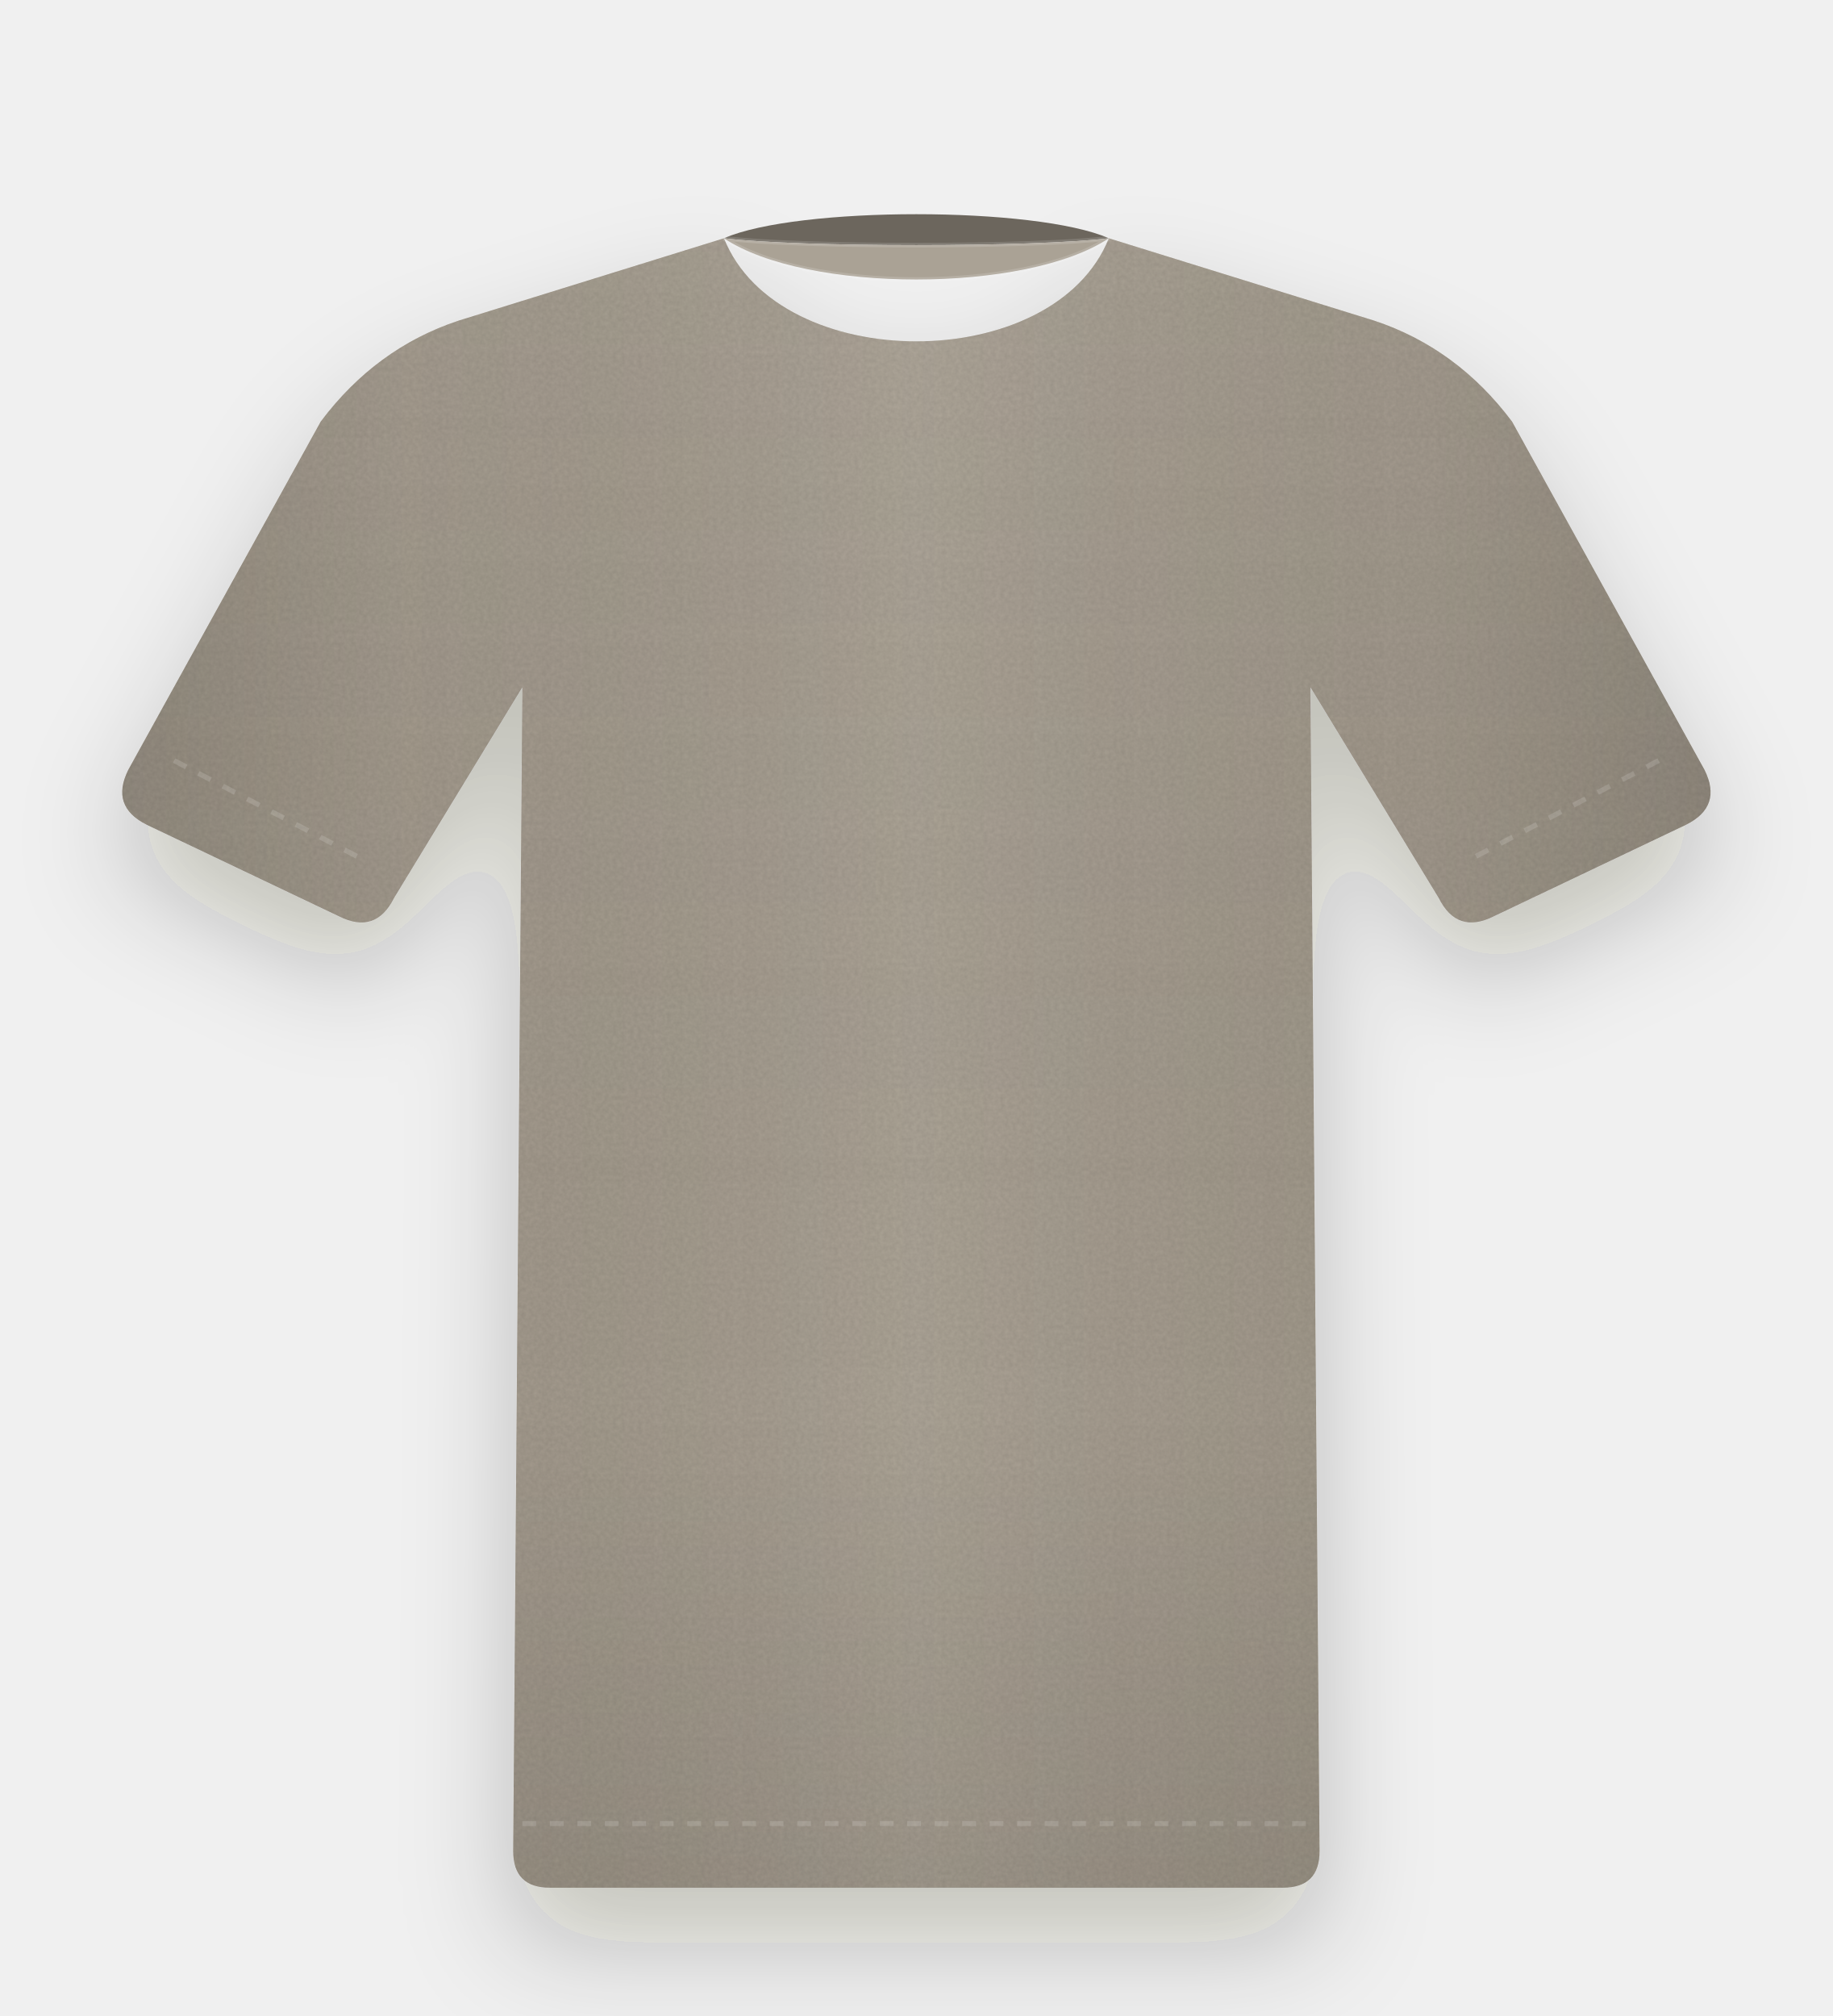
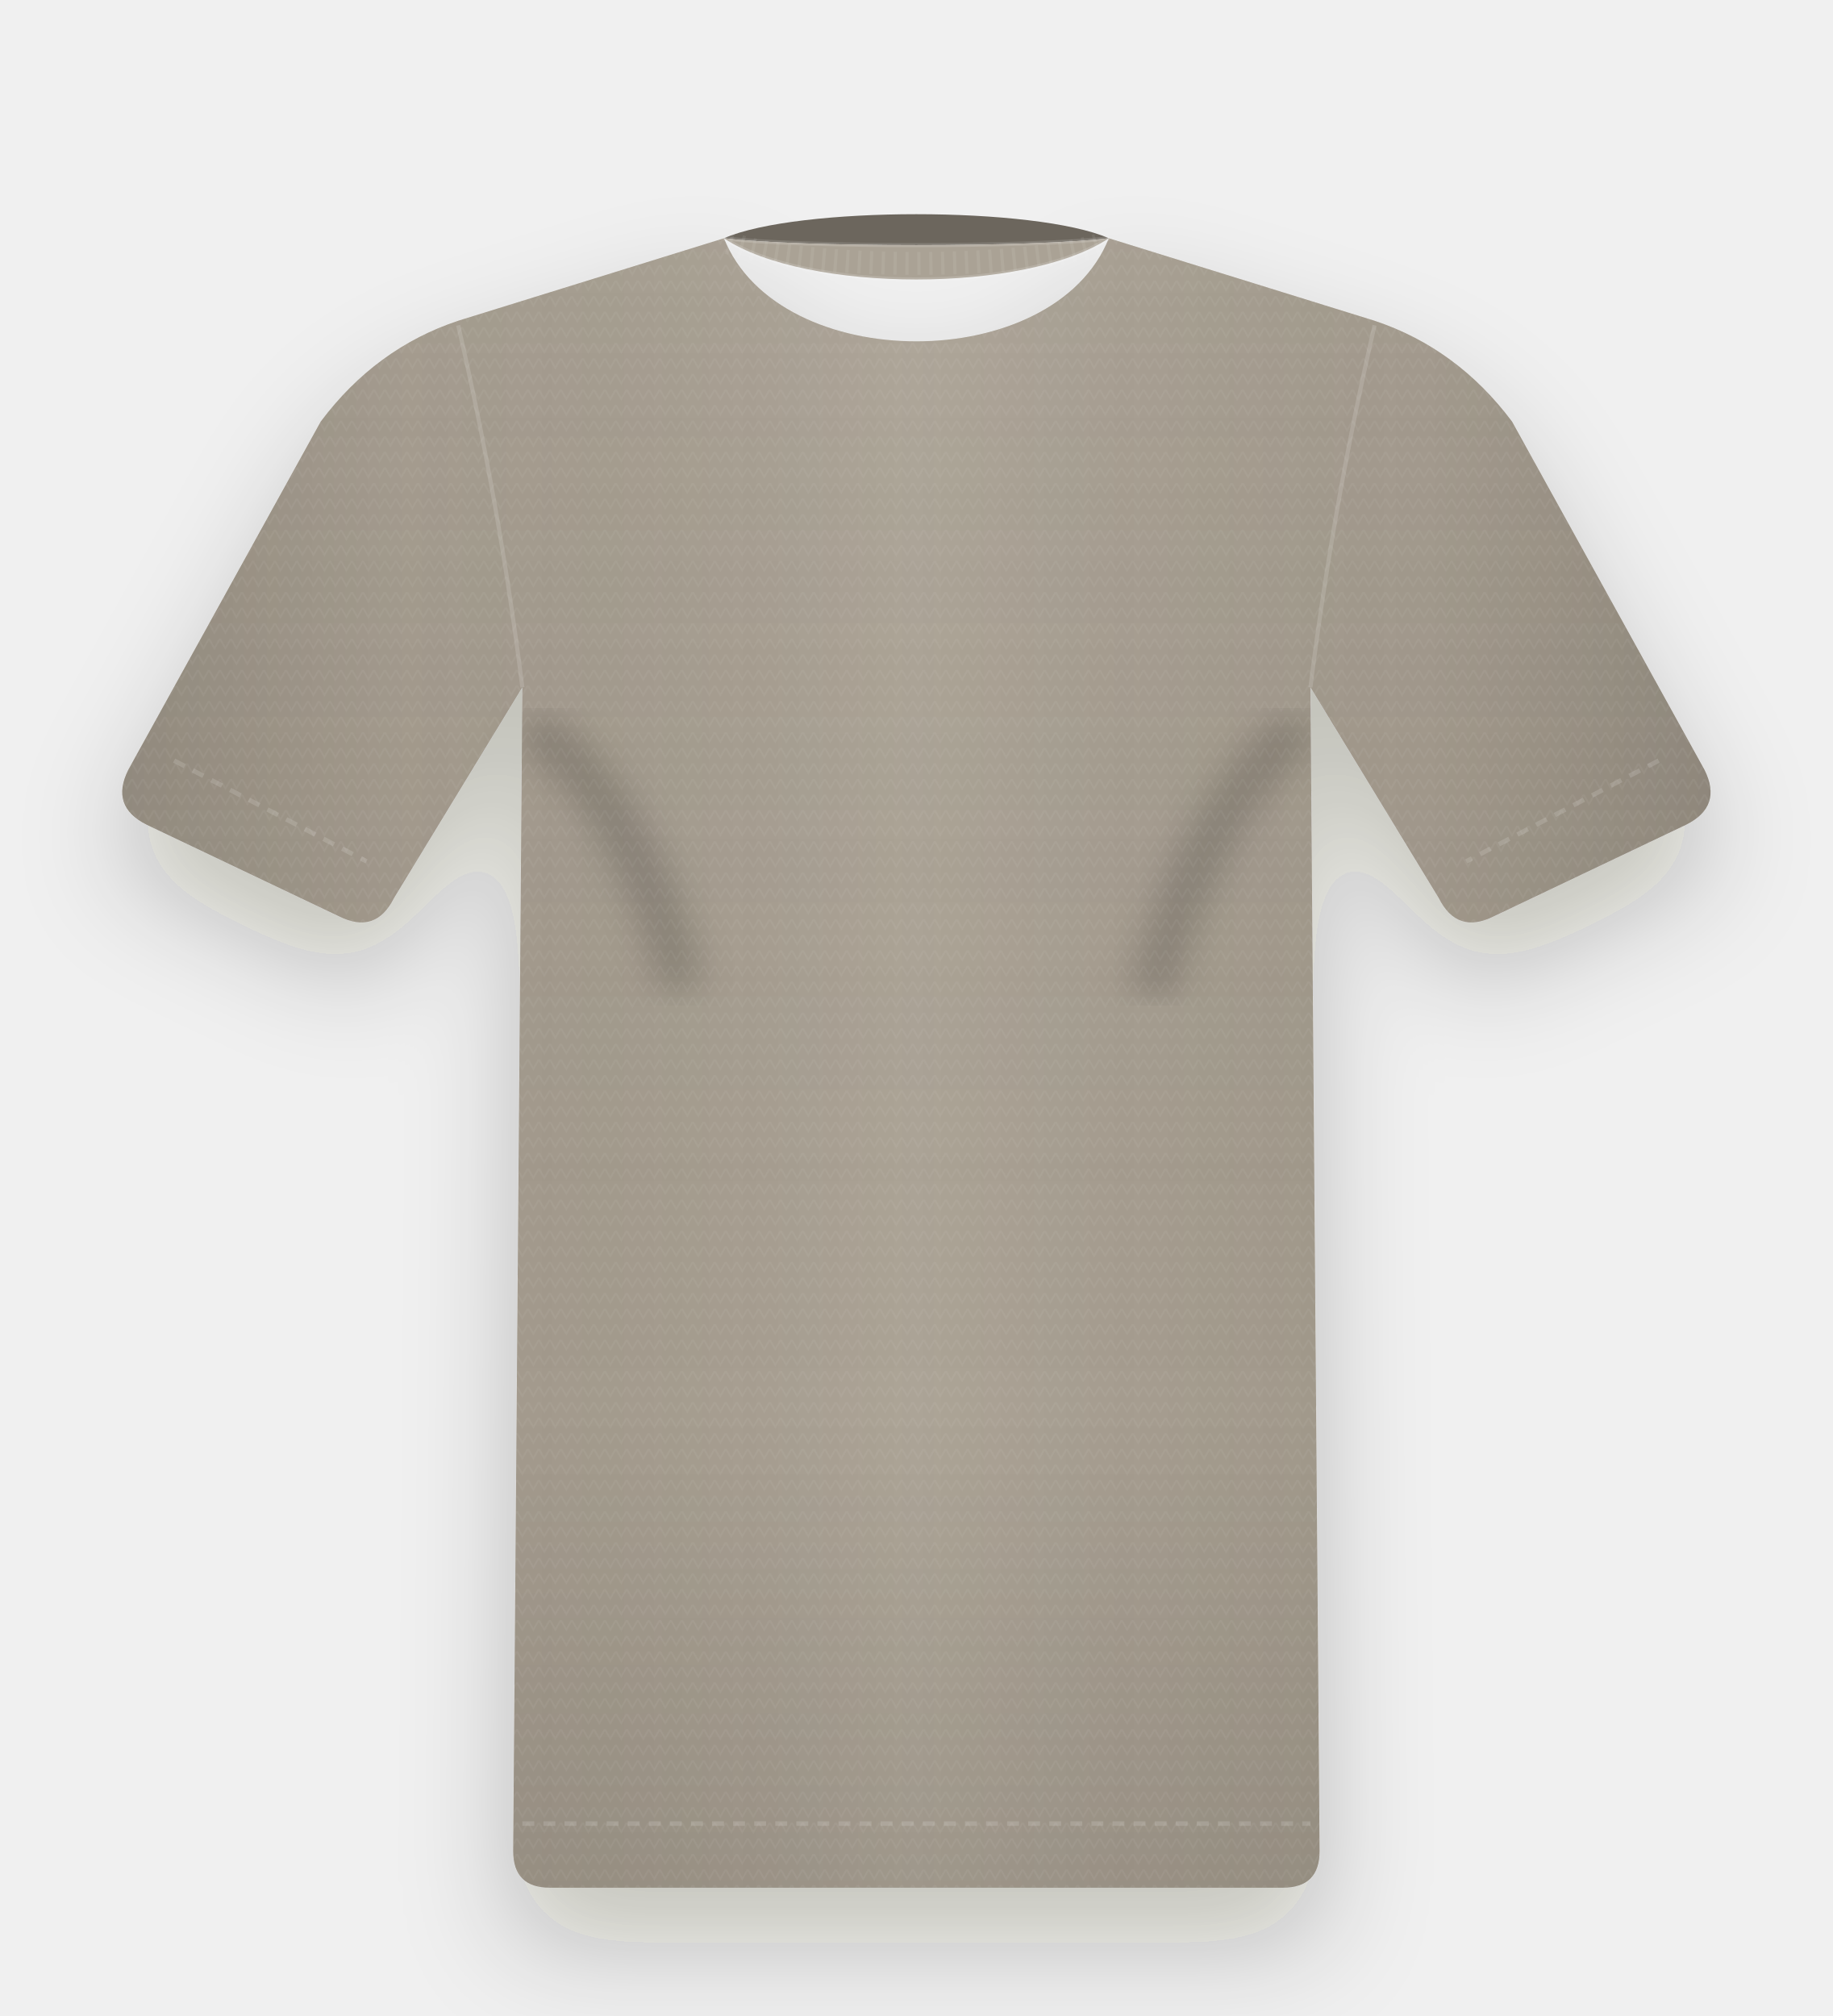
<svg xmlns="http://www.w3.org/2000/svg" viewBox="0 0 400 440" role="img">
  <defs>
    <linearGradient id="bl" x1="0" x2="1" y1="0" y2="0">
      <stop offset="0" stop-color="#000" stop-opacity=".16" />
      <stop offset=".22" stop-color="#000" stop-opacity=".02" />
      <stop offset=".5" stop-color="#fff" stop-opacity=".07" />
      <stop offset=".78" stop-color="#000" stop-opacity=".03" />
      <stop offset="1" stop-color="#000" stop-opacity=".18" />
    </linearGradient>
    <linearGradient id="bv" x1="0" x2="0" y1="0" y2="1">
      <stop offset="0" stop-color="#fff" stop-opacity=".06" />
      <stop offset=".7" stop-color="#000" stop-opacity="0" />
      <stop offset="1" stop-color="#000" stop-opacity=".1" />
    </linearGradient>
-     <filter id="bn" x="0" y="0" width="100%" height="100%">
-       <feTurbulence type="fractalNoise" baseFrequency="1.1" numOctaves="2" seed="3" />
-       <feColorMatrix values="0 0 0 0 0  0 0 0 0 0  0 0 0 0 0  0 0 0 .09 0" />
+     <pattern id="bk" width="2.4" height="3.4" patternUnits="userSpaceOnUse">
+       <path d="M0 0 L1.2 2.1 L2.4 0" fill="none" stroke="#fff" stroke-width=".4" />
+     </pattern>
+     <filter id="bf" x="-10%" y="-10%" width="120%" height="120%">
+       <feGaussianBlur stdDeviation="4" />
    </filter>
    <filter id="bs" x="-20%" y="-20%" width="140%" height="140%">
      <feDropShadow dx="0" dy="12" stdDeviation="12" flood-color="#2a2014" flood-opacity=".22" />
    </filter>
    <clipPath id="bc">
      <path d="M158 52 C170 82 230 82 242 52 L300 70 Q318 76 330 92 L372 168 Q376 176 368 180 L326 200 Q318 204 314 196 L286 150 L288 404 Q288 412 280 412 L120 412 Q112 412 112 404 L114 150 L86 196 Q82 204 74 200 L32 180 Q24 176 28 168 L70 92 Q82 76 100 70 Z" />
    </clipPath>
  </defs>
  <g filter="url(#bs)">
    <path d="M158 52 C170 82 230 82 242 52 L300 70 Q318 76 330 92 L372 168 Q376 176 368 180 L326 200 Q318 204 314 196 L286 150 L288 404 Q288 412 280 412 L120 412 Q112 412 112 404 L114 150 L86 196 Q82 204 74 200 L32 180 Q24 176 28 168 L70 92 Q82 76 100 70 Z" fill="#a69d8f" />
  </g>
  <g clip-path="url(#bc)">
    <rect width="400" height="440" fill="url(#bl)" />
    <rect width="400" height="440" fill="url(#bv)" />
-     <rect width="400" height="440" filter="url(#bn)" />
-     <g fill="none" stroke="rgba(255,255,255,.14)" stroke-width="1.1" stroke-dasharray="3 3">
+     <g filter="url(#bf)" fill="none" stroke-linecap="round">
+       <path d="M118 160 Q138 176 148 212" stroke="#000" stroke-opacity="0.18" stroke-width="9" />
+       <path d="M282 160 Q262 178 252 214" stroke="#000" stroke-opacity="0.18" stroke-width="9" />
+     </g>
+     <rect width="400" height="440" fill="url(#bk)" opacity="0.05" />
+     <g fill="none" stroke="rgba(255,255,255,.14)" stroke-width=".9">
+       <path d="M100 71 Q109 110 114 150" />
+       <path d="M300 71 Q291 110 286 150" />
+     </g>
+     <g fill="none" stroke="rgba(255,255,255,.14)" stroke-width="1" stroke-dasharray="2.6 2">
      <path d="M38 166 L80 188" />
      <path d="M362 166 L320 188" />
      <path d="M114 398 L286 398" />
    </g>
    <g fill="none" stroke="rgba(255,255,255,.14)" stroke-width="1.2" />
    <g style="mix-blend-mode:multiply" opacity=".92" />
  </g>
  <path d="M158 52 C174 54 226 54 242 52 C226 45 174 45 158 52 Z" fill="#6c665d" />
  <path d="M158 52 C176 64 224 64 242 52 C226 54 174 54 158 52 Z" fill="#aaa295" />
-   <path d="M158 52 C176 64 224 64 242 52 C226 54 174 54 158 52 Z" fill="none" stroke="rgba(255,255,255,.14)" stroke-width="1" />
+   <path d="M159 53 C176 59 224 59 241 53" fill="none" stroke="rgba(255,255,255,.14)" stroke-width="5" stroke-dasharray=".7 1.9" opacity=".5" />
+   <path d="M158 52 C176 64 224 64 242 52 C226 54 174 54 158 52 Z" fill="none" stroke="rgba(255,255,255,.14)" stroke-width=".9" />
</svg>
